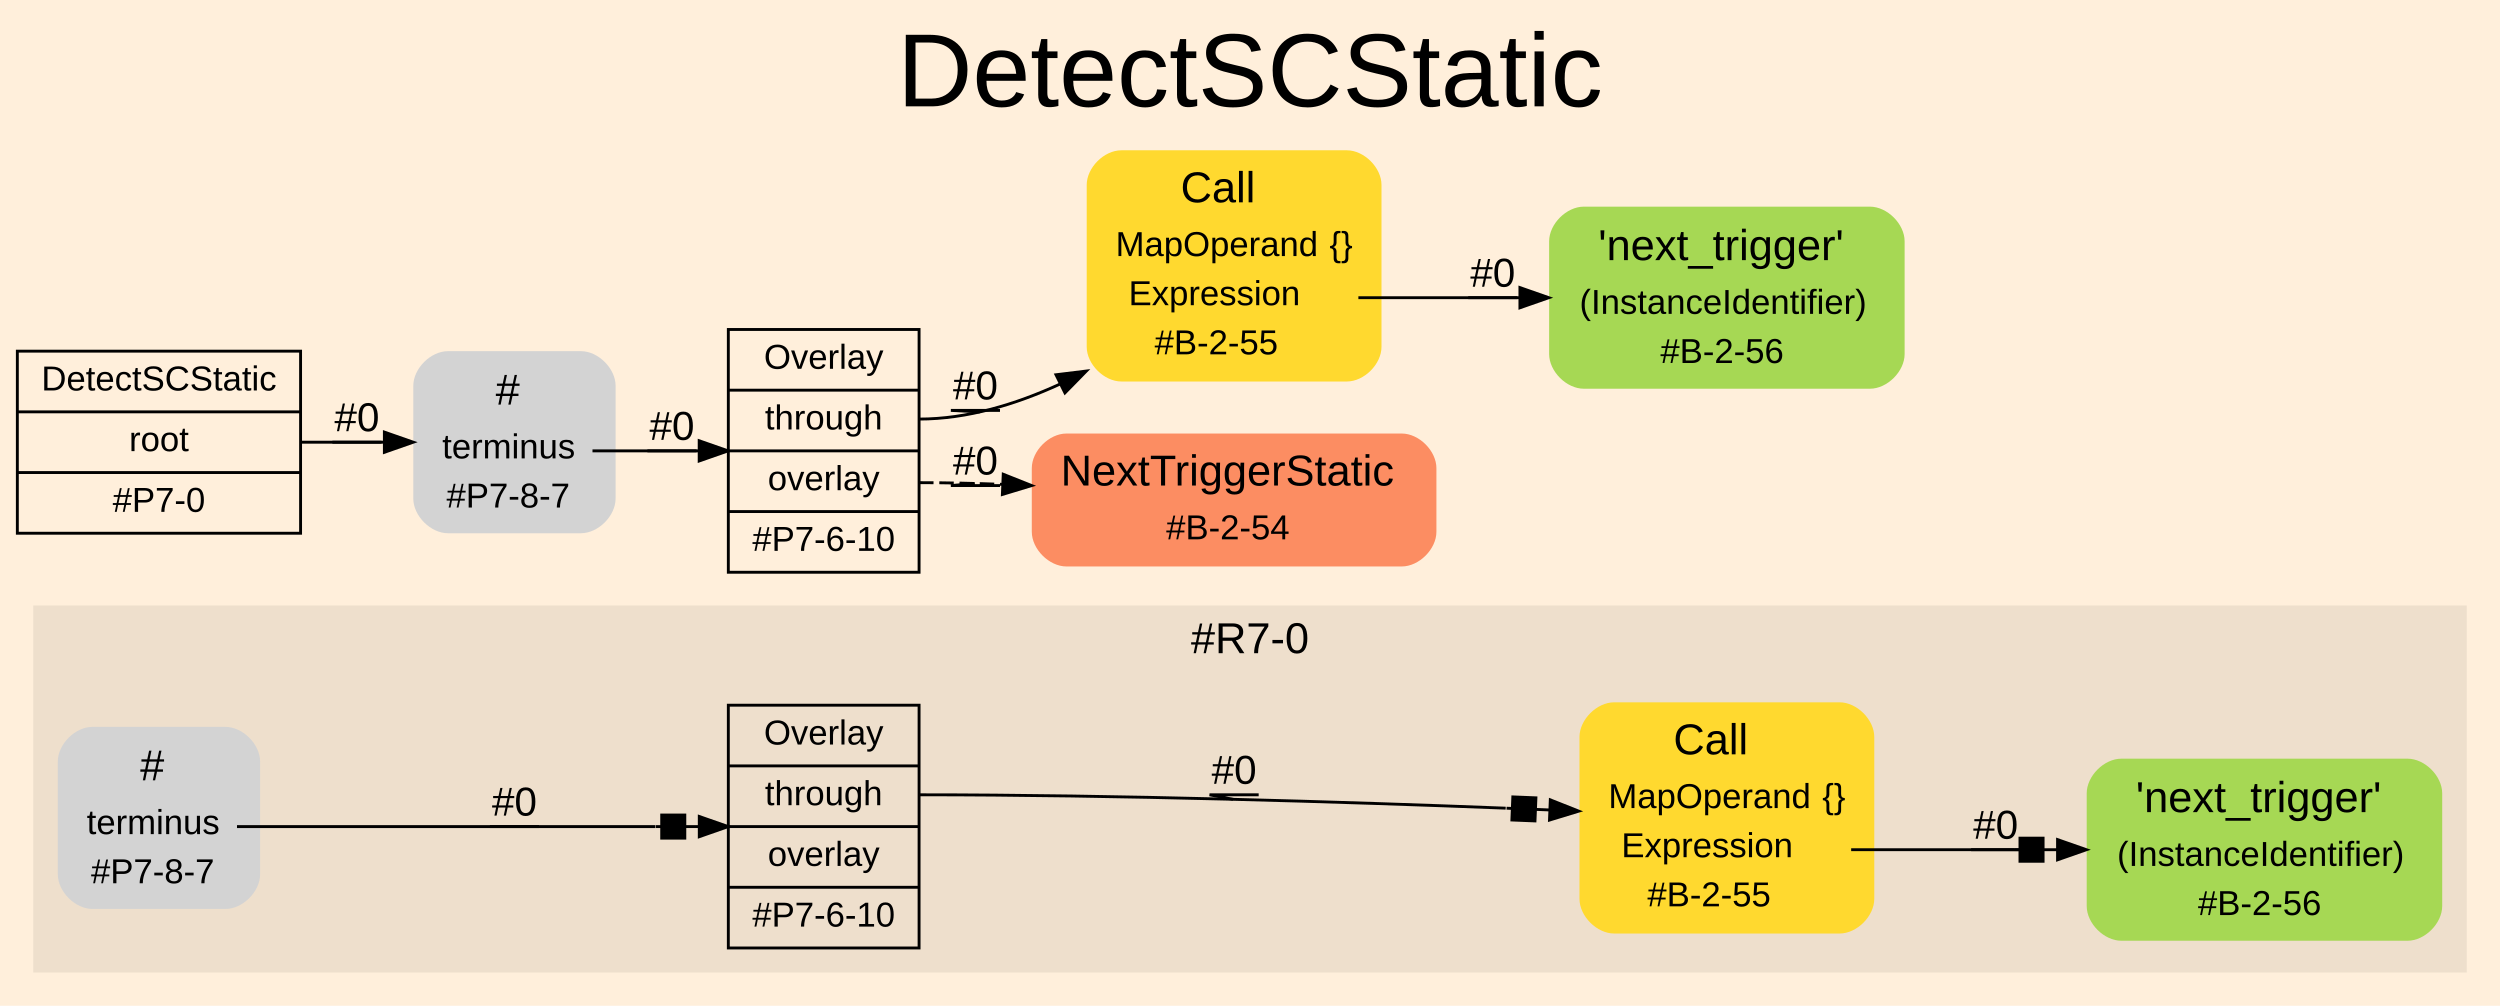
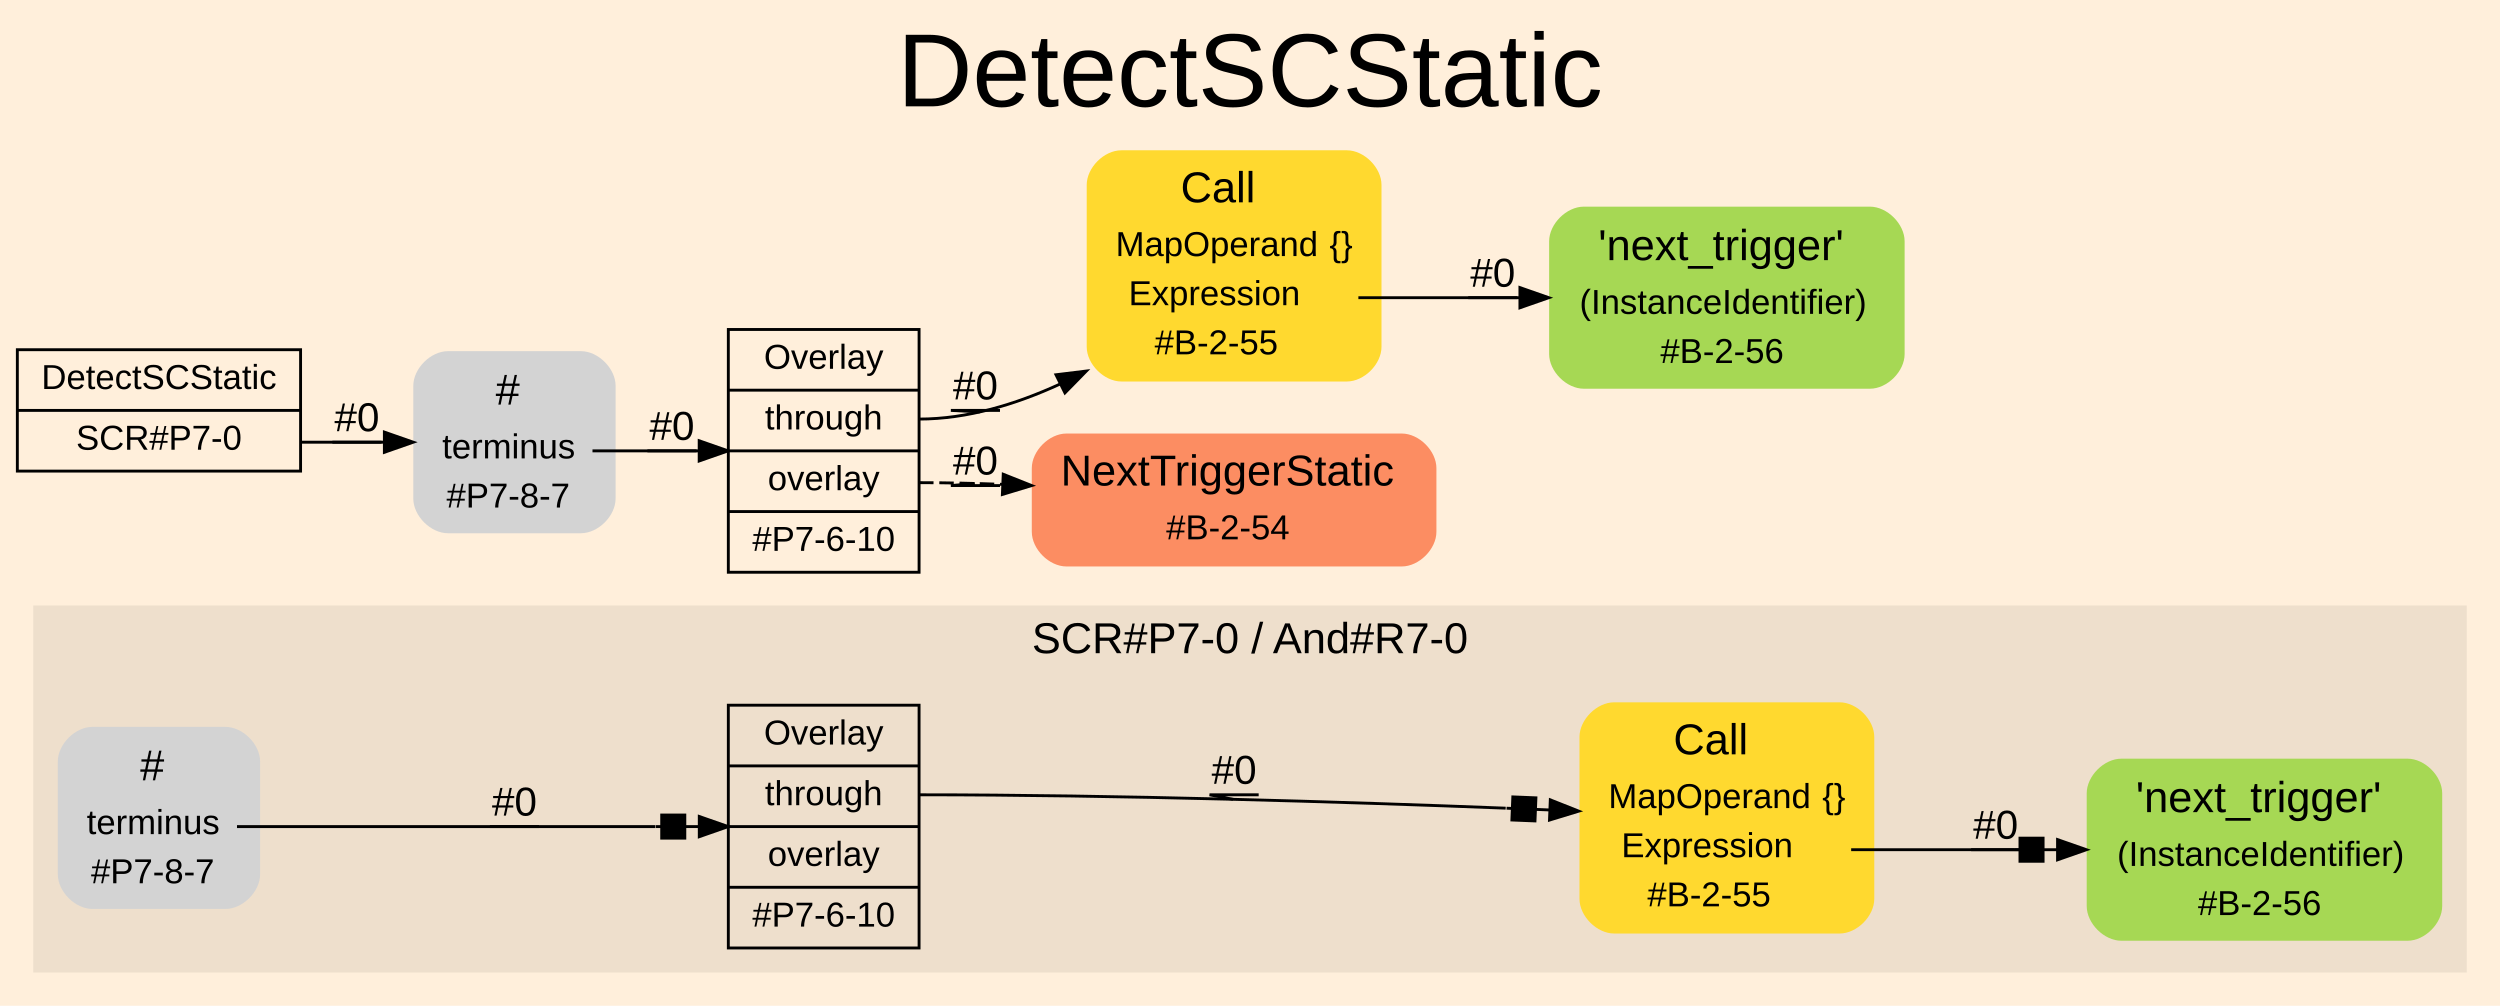
<svg xmlns="http://www.w3.org/2000/svg" width="865pt" height="348pt" viewBox="0.00 0.00 865.00 348.00">
  <g id="graph0" class="graph" transform="scale(1 1) rotate(0) translate(4 344)">
    <polygon fill="#ffefdb" stroke="transparent" points="-4,4 -4,-344 861,-344 861,4 -4,4" />
    <text text-anchor="middle" x="428.5" y="-307.2" font-family="Arial" font-size="36.00" fill="#000000">DetectSCStatic</text>
    <g id="clust1" class="cluster">
      <polygon fill="#eedfcc" stroke="#eedfcc" points="8,-8 8,-134 849,-134 849,-8 8,-8" />
-       <text text-anchor="middle" x="428.5" y="-118" font-family="Arial" font-size="15.00" fill="#000000">#R7-0</text>
+       <text text-anchor="middle" x="428.5" y="-118" font-family="Arial" font-size="15.00" fill="#000000">SCR#P7-0 / And#R7-0</text>
    </g>
    <g id="node1" class="node">
      <path fill="#a6d854" stroke="transparent" d="M829,-81.5C829,-81.5 730,-81.5 730,-81.5 724,-81.5 718,-75.5 718,-69.5 718,-69.5 718,-30.5 718,-30.5 718,-24.5 724,-18.5 730,-18.5 730,-18.5 829,-18.5 829,-18.5 835,-18.5 841,-24.5 841,-30.5 841,-30.5 841,-69.5 841,-69.5 841,-75.5 835,-81.5 829,-81.5" />
      <text text-anchor="start" x="735" y="-63" font-family="Arial" font-size="15.00" fill="#000000">'next_trigger'</text>
      <text text-anchor="start" x="728.5" y="-44.4" font-family="Arial" font-size="12.00" fill="#000000">(InstanceIdentifier)</text>
      <text text-anchor="start" x="756.5" y="-27.4" font-family="Arial" font-size="12.00" fill="#000000">#B-2-56</text>
    </g>
    <g id="node2" class="node">
      <path fill="#ffd92f" stroke="transparent" d="M632.5,-101C632.5,-101 554.5,-101 554.5,-101 548.5,-101 542.5,-95 542.5,-89 542.5,-89 542.5,-33 542.5,-33 542.5,-27 548.5,-21 554.5,-21 554.5,-21 632.5,-21 632.5,-21 638.5,-21 644.5,-27 644.5,-33 644.5,-33 644.5,-89 644.5,-89 644.5,-95 638.5,-101 632.5,-101" />
      <text text-anchor="start" x="575" y="-83" font-family="Arial" font-size="15.00" fill="#000000">Call</text>
      <text text-anchor="start" x="552.5" y="-64.4" font-family="Arial" font-size="12.00" fill="#000000">MapOperand</text>
      <text text-anchor="start" x="626.5" y="-64.4" font-family="Arial" font-size="12.00" fill="#000000">{}</text>
      <text text-anchor="start" x="557" y="-47.4" font-family="Arial" font-size="12.00" fill="#000000">Expression</text>
      <text text-anchor="start" x="566" y="-30.4" font-family="Arial" font-size="12.00" fill="#000000">#B-2-55</text>
    </g>
    <g id="edge6" class="edge">
      <path fill="none" stroke="#000000" d="M636.5,-50C654.744,-50 674.297,-50 692.905,-50" />
      <polygon fill="#000000" stroke="#000000" points="707.911,-53.5 717.911,-50 707.911,-46.5 707.911,-53.5" />
      <polyline fill="none" stroke="#000000" points="707.911,-50 702.911,-50 " />
      <polygon fill="#000000" stroke="#000000" points="702.911,-46 702.911,-54 694.911,-54 694.911,-46 702.911,-46" />
      <polyline fill="none" stroke="#000000" points="694.911,-50 692.911,-50 " />
      <text text-anchor="middle" x="686.5" y="-53.8" font-family="Arial" font-size="14.00" fill="#000000">#0</text>
      <polyline fill="none" stroke="#000000" points="695,-50 678,-50 686.768,-50 " />
    </g>
    <g id="node3" class="node">
      <path fill="#d3d3d3" stroke="transparent" d="M74,-92.5C74,-92.5 28,-92.5 28,-92.5 22,-92.5 16,-86.5 16,-80.5 16,-80.5 16,-41.5 16,-41.5 16,-35.5 22,-29.5 28,-29.5 28,-29.5 74,-29.5 74,-29.5 80,-29.5 86,-35.5 86,-41.5 86,-41.5 86,-80.5 86,-80.5 86,-86.5 80,-92.5 74,-92.5" />
      <text text-anchor="start" x="44.5" y="-74" font-family="Arial" font-size="15.00" fill="#000000">#</text>
      <text text-anchor="start" x="26" y="-55.4" font-family="Arial" font-size="12.00" fill="#000000">terminus</text>
      <text text-anchor="start" x="27.5" y="-38.4" font-family="Arial" font-size="12.00" fill="#000000">#P7-8-7</text>
    </g>
    <g id="node4" class="node">
      <polygon fill="#eedfcc" stroke="#000000" points="248,-16 248,-100 314,-100 314,-16 248,-16" />
      <text text-anchor="middle" x="281" y="-86.4" font-family="Arial" font-size="12.00" fill="#000000">Overlay</text>
      <polyline fill="none" stroke="#000000" points="248,-79 314,-79 " />
      <text text-anchor="middle" x="281" y="-65.4" font-family="Arial" font-size="12.00" fill="#000000">through</text>
      <polyline fill="none" stroke="#000000" points="248,-58 314,-58 " />
      <text text-anchor="middle" x="281" y="-44.4" font-family="Arial" font-size="12.00" fill="#000000">overlay</text>
      <polyline fill="none" stroke="#000000" points="248,-37 314,-37 " />
      <text text-anchor="middle" x="281" y="-23.4" font-family="Arial" font-size="12.00" fill="#000000">#P7-6-10</text>
    </g>
    <g id="edge7" class="edge">
      <path fill="none" stroke="#000000" d="M78,-58C126.796,-58 182.191,-58 222.772,-58" />
      <polygon fill="#000000" stroke="#000000" points="237.948,-61.5 247.948,-58 237.948,-54.5 237.948,-61.5" />
      <polyline fill="none" stroke="#000000" points="237.948,-58 232.948,-58 " />
      <polygon fill="#000000" stroke="#000000" points="232.948,-54 232.948,-62 224.948,-62 224.948,-54 232.948,-54" />
      <polyline fill="none" stroke="#000000" points="224.948,-58 222.948,-58 " />
      <text text-anchor="middle" x="174" y="-61.8" font-family="Arial" font-size="14.00" fill="#000000">#0</text>
      <polyline fill="none" stroke="#000000" points="182.5,-58 165.5,-58 173.707,-58 " />
    </g>
    <g id="edge8" class="edge">
      <path fill="none" stroke="#000000" d="M314,-69C382.677,-69 460.807,-66.557 516.968,-64.371" />
      <polygon fill="#000000" stroke="#000000" points="532.404,-67.248 542.255,-63.346 532.121,-60.254 532.404,-67.248" />
      <polyline fill="none" stroke="#000000" points="532.263,-63.751 527.267,-63.954 " />
      <polygon fill="#000000" stroke="#000000" points="527.105,-59.957 527.429,-67.95 519.435,-68.274 519.111,-60.281 527.105,-59.957" />
      <polyline fill="none" stroke="#000000" points="519.274,-64.278 517.275,-64.359 " />
      <text text-anchor="middle" x="423" y="-72.8" font-family="Arial" font-size="14.00" fill="#000000">#0</text>
      <polyline fill="none" stroke="#000000" points="431.5,-69 414.5,-69 422.646,-67.442 " />
    </g>
    <g id="node5" class="node">
-       <polygon fill="#ffefdb" stroke="#000000" points="2,-159.5 2,-222.5 100,-222.5 100,-159.5 2,-159.5" />
-       <text text-anchor="middle" x="51" y="-208.9" font-family="Arial" font-size="12.00" fill="#000000">DetectSCStatic</text>
-       <polyline fill="none" stroke="#000000" points="2,-201.5 100,-201.5 " />
-       <text text-anchor="middle" x="51" y="-187.9" font-family="Arial" font-size="12.00" fill="#000000">root</text>
-       <polyline fill="none" stroke="#000000" points="2,-180.5 100,-180.5 " />
-       <text text-anchor="middle" x="51" y="-166.9" font-family="Arial" font-size="12.00" fill="#000000">#P7-0</text>
+       <polygon fill="#ffefdb" stroke="#000000" points="2,-181 2,-223 100,-223 100,-181 2,-181" />
+       <text text-anchor="middle" x="51" y="-209.4" font-family="Arial" font-size="12.00" fill="#000000">DetectSCStatic</text>
+       <polyline fill="none" stroke="#000000" points="2,-202 100,-202 " />
+       <text text-anchor="middle" x="51" y="-188.4" font-family="Arial" font-size="12.00" fill="#000000">SCR#P7-0</text>
    </g>
    <g id="node6" class="node">
      <path fill="#d3d3d3" stroke="transparent" d="M197,-222.5C197,-222.5 151,-222.5 151,-222.5 145,-222.5 139,-216.5 139,-210.5 139,-210.5 139,-171.5 139,-171.5 139,-165.5 145,-159.5 151,-159.5 151,-159.5 197,-159.5 197,-159.5 203,-159.5 209,-165.5 209,-171.5 209,-171.5 209,-210.5 209,-210.5 209,-216.5 203,-222.5 197,-222.5" />
      <text text-anchor="start" x="167.5" y="-204" font-family="Arial" font-size="15.00" fill="#000000">#</text>
      <text text-anchor="start" x="149" y="-185.4" font-family="Arial" font-size="12.00" fill="#000000">terminus</text>
      <text text-anchor="start" x="150.5" y="-168.4" font-family="Arial" font-size="12.00" fill="#000000">#P7-8-7</text>
    </g>
    <g id="edge1" class="edge">
      <path fill="none" stroke="#000000" d="M100,-191C109.34,-191 119.344,-191 128.881,-191" />
      <polygon fill="#000000" stroke="#000000" points="128.992,-194.5 138.992,-191 128.992,-187.5 128.992,-194.5" />
      <text text-anchor="middle" x="119.5" y="-194.8" font-family="Arial" font-size="14.00" fill="#000000">#0</text>
      <polyline fill="none" stroke="#000000" points="128,-191 111,-191 119.382,-191 " />
    </g>
    <g id="node7" class="node">
      <polygon fill="#ffefdb" stroke="#000000" points="248,-146 248,-230 314,-230 314,-146 248,-146" />
      <text text-anchor="middle" x="281" y="-216.4" font-family="Arial" font-size="12.00" fill="#000000">Overlay</text>
      <polyline fill="none" stroke="#000000" points="248,-209 314,-209 " />
      <text text-anchor="middle" x="281" y="-195.4" font-family="Arial" font-size="12.00" fill="#000000">through</text>
      <polyline fill="none" stroke="#000000" points="248,-188 314,-188 " />
      <text text-anchor="middle" x="281" y="-174.4" font-family="Arial" font-size="12.00" fill="#000000">overlay</text>
      <polyline fill="none" stroke="#000000" points="248,-167 314,-167 " />
      <text text-anchor="middle" x="281" y="-153.4" font-family="Arial" font-size="12.00" fill="#000000">#P7-6-10</text>
    </g>
    <g id="edge2" class="edge">
      <path fill="none" stroke="#000000" d="M201,-188C212.924,-188 225.847,-188 237.759,-188" />
      <polygon fill="#000000" stroke="#000000" points="237.916,-191.5 247.916,-188 237.916,-184.5 237.916,-191.5" />
      <text text-anchor="middle" x="228.5" y="-191.8" font-family="Arial" font-size="14.00" fill="#000000">#0</text>
      <polyline fill="none" stroke="#000000" points="237,-188 220,-188 228.09,-188 " />
    </g>
    <g id="node8" class="node">
      <path fill="#ffd92f" stroke="transparent" d="M462,-292C462,-292 384,-292 384,-292 378,-292 372,-286 372,-280 372,-280 372,-224 372,-224 372,-218 378,-212 384,-212 384,-212 462,-212 462,-212 468,-212 474,-218 474,-224 474,-224 474,-280 474,-280 474,-286 468,-292 462,-292" />
      <text text-anchor="start" x="404.5" y="-274" font-family="Arial" font-size="15.00" fill="#000000">Call</text>
      <text text-anchor="start" x="382" y="-255.4" font-family="Arial" font-size="12.00" fill="#000000">MapOperand</text>
      <text text-anchor="start" x="456" y="-255.4" font-family="Arial" font-size="12.00" fill="#000000">{}</text>
      <text text-anchor="start" x="386.5" y="-238.4" font-family="Arial" font-size="12.00" fill="#000000">Expression</text>
      <text text-anchor="start" x="395.5" y="-221.4" font-family="Arial" font-size="12.00" fill="#000000">#B-2-55</text>
    </g>
    <g id="edge3" class="edge">
      <path fill="none" stroke="#000000" d="M314,-199C330.641,-199 347.403,-204.058 362.623,-211.049" />
      <polygon fill="#000000" stroke="#000000" points="361.37,-214.334 371.886,-215.624 364.47,-208.058 361.37,-214.334" />
      <text text-anchor="middle" x="333.5" y="-205.8" font-family="Arial" font-size="14.00" fill="#000000">#0</text>
      <polyline fill="none" stroke="#000000" points="342,-202 325,-202 335.001,-201.466 " />
    </g>
    <g id="node10" class="node">
      <path fill="#fc8d62" stroke="transparent" d="M481,-194C481,-194 365,-194 365,-194 359,-194 353,-188 353,-182 353,-182 353,-160 353,-160 353,-154 359,-148 365,-148 365,-148 481,-148 481,-148 487,-148 493,-154 493,-160 493,-160 493,-182 493,-182 493,-188 487,-194 481,-194" />
      <text text-anchor="start" x="363" y="-176" font-family="Arial" font-size="15.00" fill="#000000">NextTriggerStatic</text>
      <text text-anchor="start" x="399.5" y="-157.4" font-family="Arial" font-size="12.00" fill="#000000">#B-2-54</text>
    </g>
    <g id="edge4" class="edge">
      <path fill="none" stroke="#000000" stroke-dasharray="5,2" d="M314,-177C323.354,-177 333.153,-176.777 342.877,-176.417" />
      <polygon fill="#000000" stroke="#000000" points="343.117,-179.91 352.962,-175.996 342.825,-172.916 343.117,-179.91" />
      <text text-anchor="middle" x="333.5" y="-179.8" font-family="Arial" font-size="14.00" fill="#000000">#0</text>
      <polyline fill="none" stroke="#000000" points="342,-176 325,-176 333.299,-176.724 " />
    </g>
    <g id="node9" class="node">
      <path fill="#a6d854" stroke="transparent" d="M643,-272.5C643,-272.5 544,-272.5 544,-272.5 538,-272.5 532,-266.5 532,-260.5 532,-260.5 532,-221.5 532,-221.5 532,-215.5 538,-209.5 544,-209.5 544,-209.5 643,-209.5 643,-209.5 649,-209.5 655,-215.5 655,-221.5 655,-221.5 655,-260.5 655,-260.5 655,-266.5 649,-272.5 643,-272.5" />
      <text text-anchor="start" x="549" y="-254" font-family="Arial" font-size="15.00" fill="#000000">'next_trigger'</text>
      <text text-anchor="start" x="542.5" y="-235.4" font-family="Arial" font-size="12.00" fill="#000000">(InstanceIdentifier)</text>
      <text text-anchor="start" x="570.5" y="-218.4" font-family="Arial" font-size="12.00" fill="#000000">#B-2-56</text>
    </g>
    <g id="edge5" class="edge">
      <path fill="none" stroke="#000000" d="M466,-241C484.033,-241 503.5,-241 521.662,-241" />
      <polygon fill="#000000" stroke="#000000" points="521.892,-244.5 531.892,-241 521.892,-237.5 521.892,-244.5" />
      <text text-anchor="middle" x="512.5" y="-244.8" font-family="Arial" font-size="14.00" fill="#000000">#0</text>
      <polyline fill="none" stroke="#000000" points="521,-241 504,-241 512.63,-241 " />
    </g>
  </g>
</svg>
